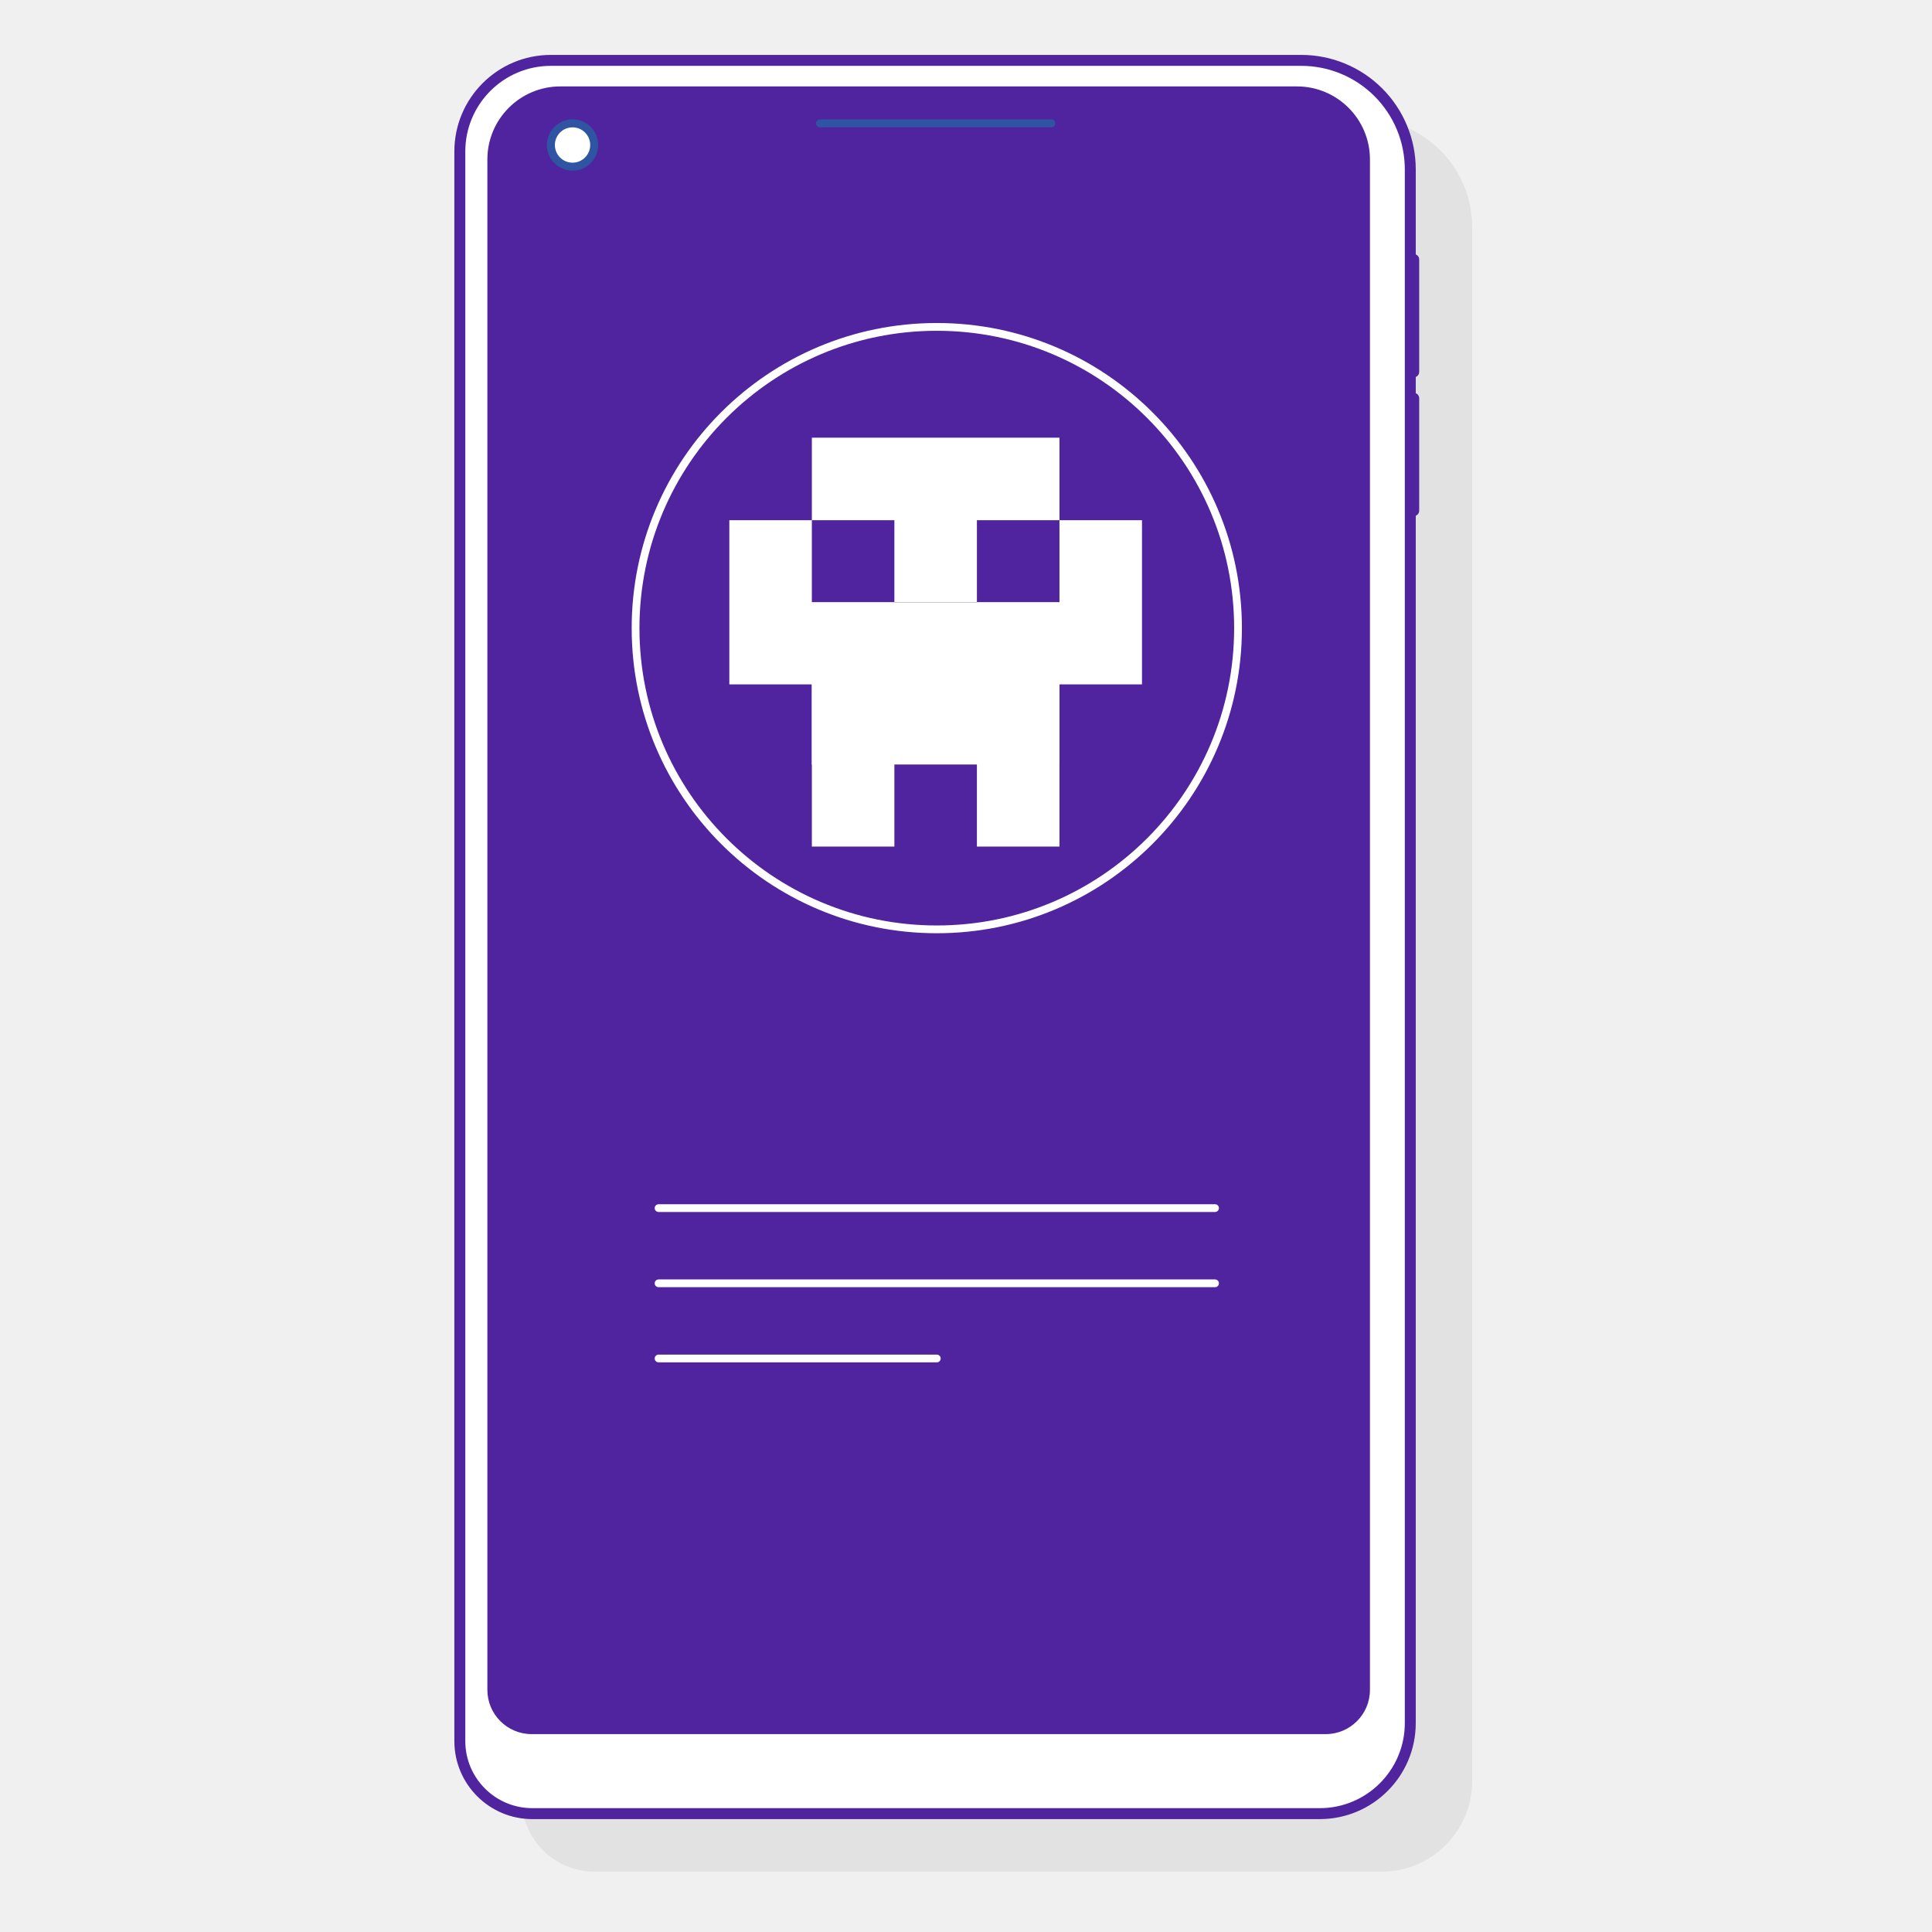
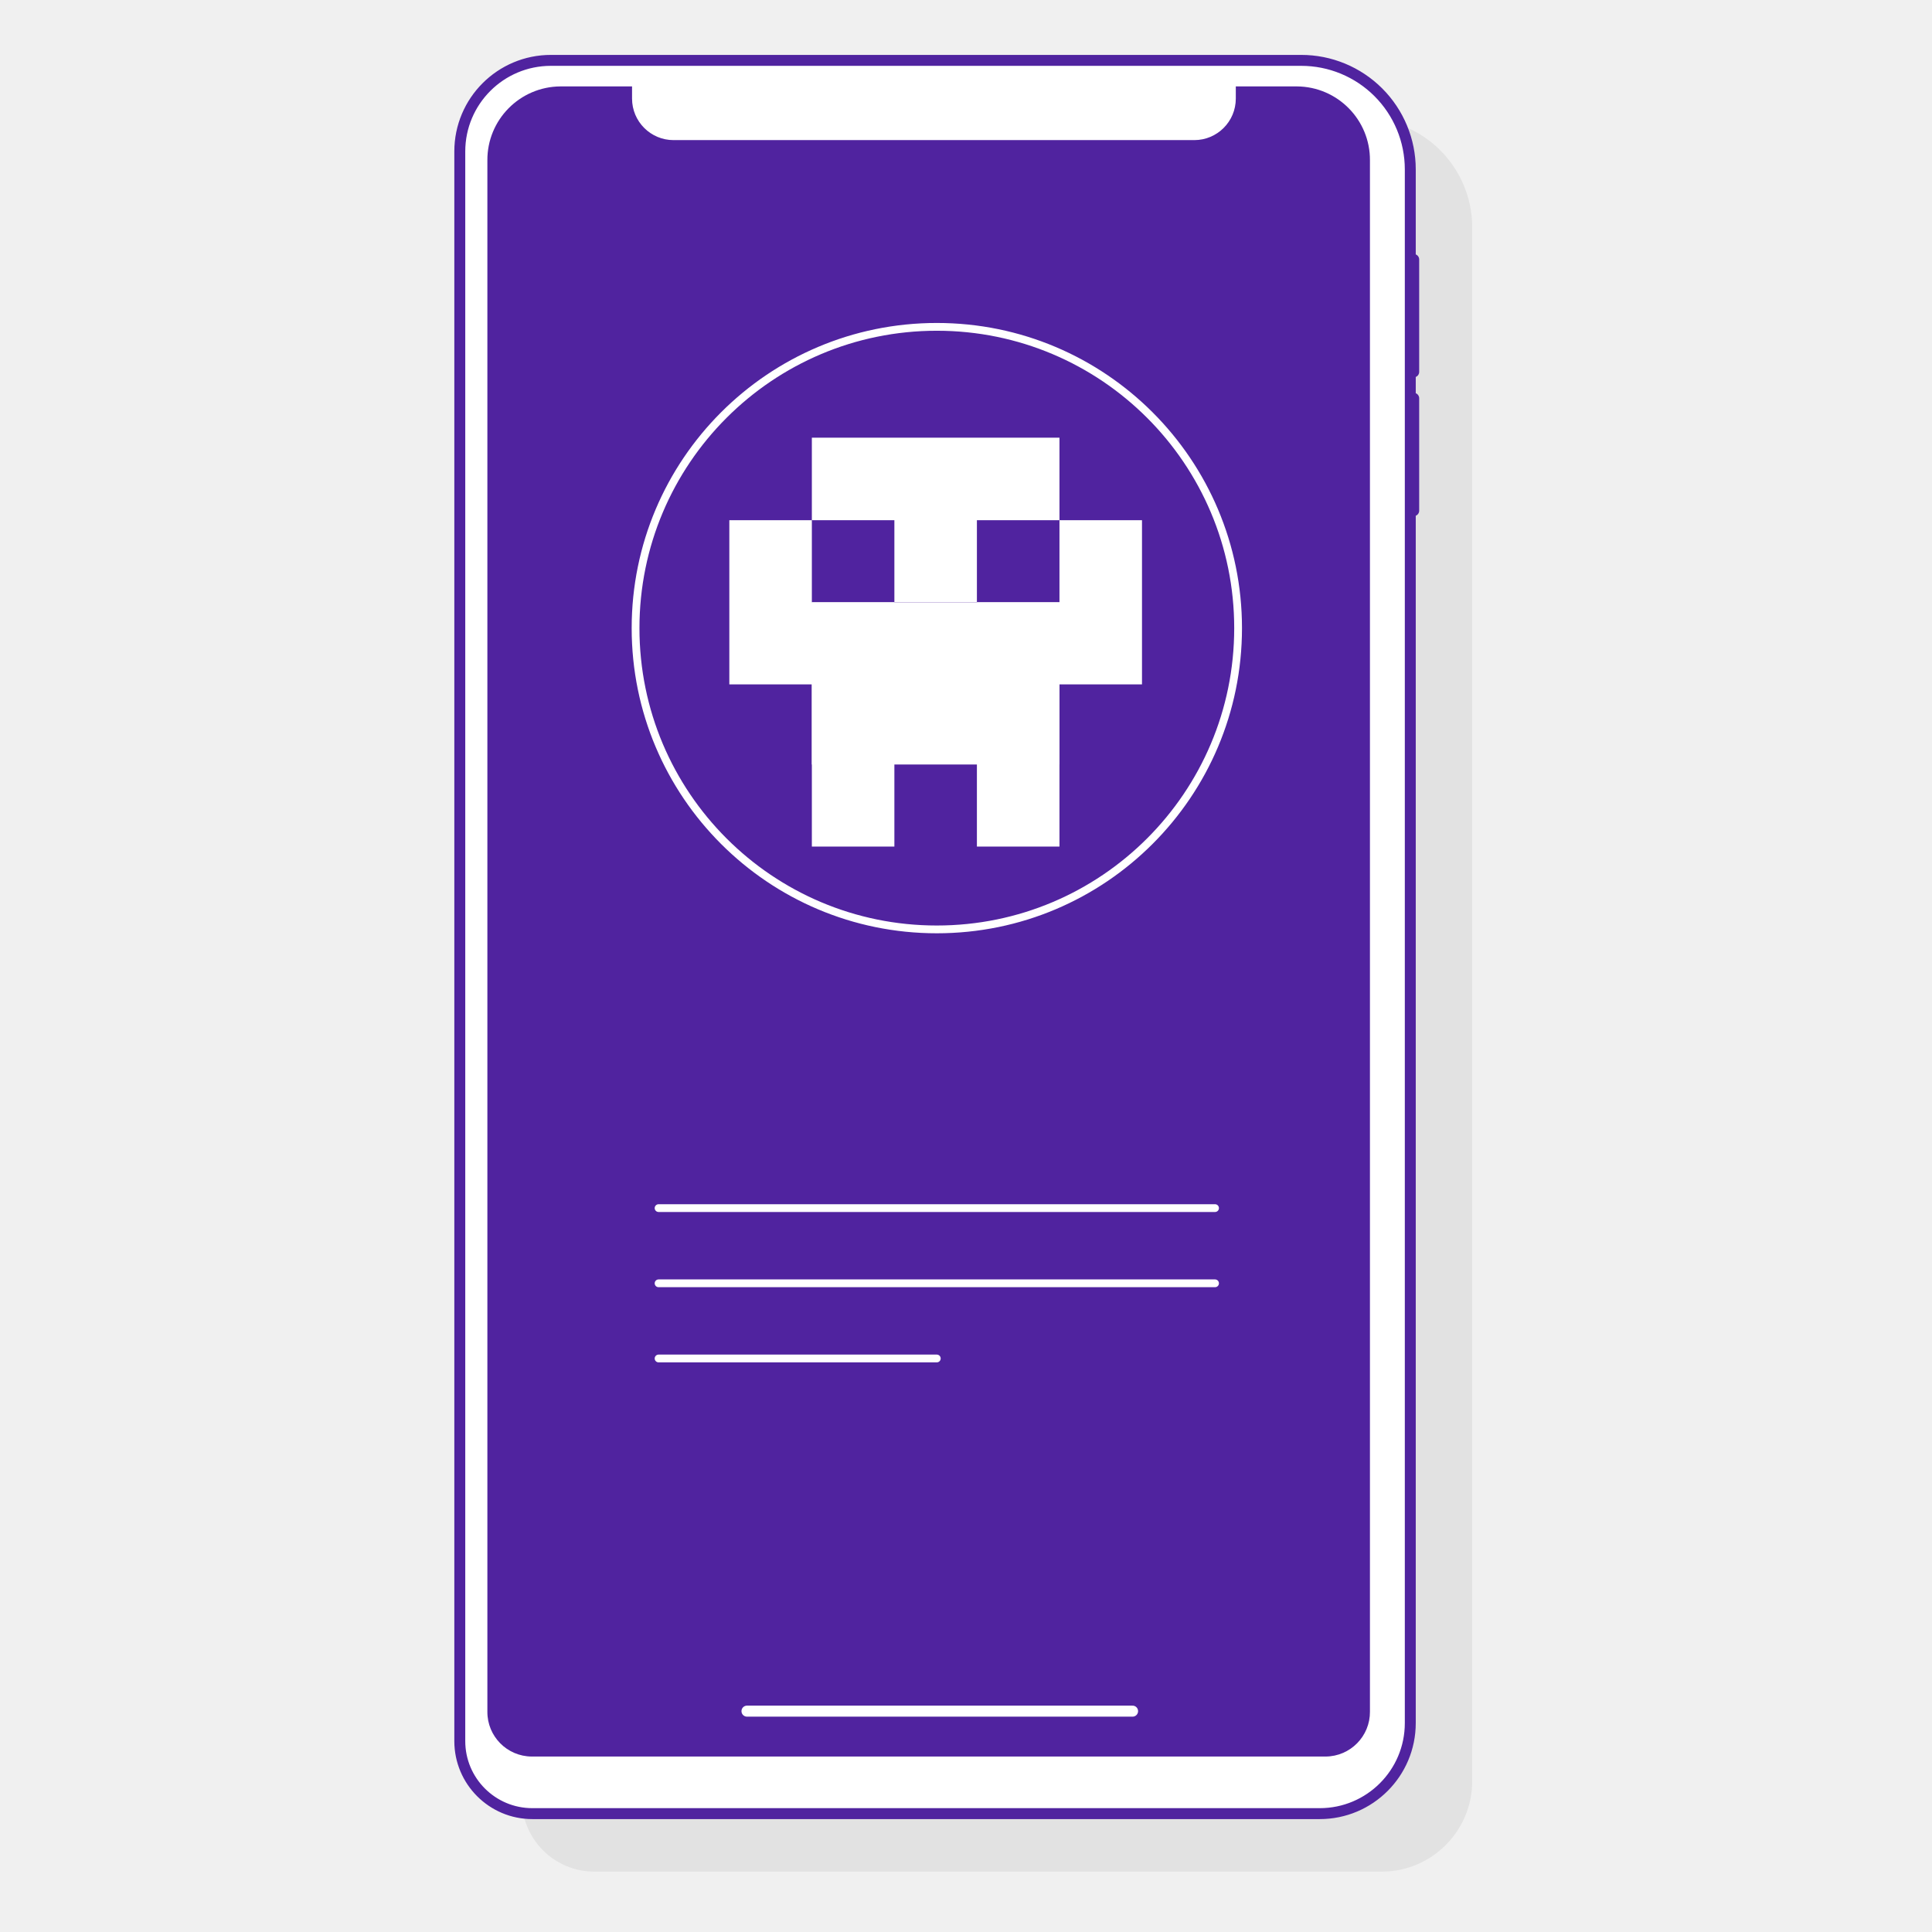
- <svg xmlns="http://www.w3.org/2000/svg" viewBox="0 0 512 512">
+ <svg xmlns="http://www.w3.org/2000/svg" width="512" height="512" viewBox="0 0 512 512">
  <defs>
-     <style>.cls-1,.cls-15,.cls-8{fill:#fff;}.cls-2{opacity:0.06;}.cls-10,.cls-11,.cls-13,.cls-16,.cls-17,.cls-3,.cls-6,.cls-9{fill:none;}.cls-10,.cls-11,.cls-17,.cls-3{stroke:#50239f;}.cls-11,.cls-16,.cls-3,.cls-9{stroke-miterlimit:10;}.cls-3{stroke-width:1.7px;}.cls-4{clip-path:url(#clip-path);}.cls-5{fill:#50239f;}.cls-13,.cls-16,.cls-6,.cls-9{stroke:#fff;}.cls-10,.cls-13,.cls-14,.cls-17,.cls-6,.cls-7{stroke-linecap:round;}.cls-10,.cls-13,.cls-14,.cls-15,.cls-17,.cls-6,.cls-7,.cls-8{stroke-linejoin:round;}.cls-6{stroke-width:1.21px;}.cls-14,.cls-7{fill:#00e8cc;}.cls-14,.cls-15,.cls-7,.cls-8{stroke:#2f54a1;}.cls-7,.cls-8{stroke-width:1.24px;}.cls-9{stroke-width:0.6px;}.cls-10{stroke-width:1.7px;}.cls-11{stroke-width:2.9px;}.cls-12{clip-path:url(#clip-path-2);}.cls-13{stroke-width:2.06px;}.cls-14,.cls-15{stroke-width:2.12px;}.cls-16{stroke-width:1.02px;}.cls-17{stroke-width:2.9px;}</style>
-     <clipPath id="clip-path">
-       <path id="_Clipping_Path_" data-name="&lt;Clipping Path&gt;" class="cls-1" d="M307.46,119.22H192.93a11.35,11.35,0,0,0-11.35,11.35v238a6.88,6.88,0,0,0,6.88,6.88H311.93a6.88,6.88,0,0,0,6.88-6.88v-238A11.35,11.35,0,0,0,307.46,119.22Z" />
-     </clipPath>
-     <clipPath id="clip-path-2">
-       <path id="_Clipping_Path_2" data-name="&lt;Clipping Path&gt;" class="cls-1" d="M343.7,22.9H148.51a19.35,19.35,0,0,0-19.35,19.35V447.83a11.73,11.73,0,0,0,11.73,11.73H351.32a11.73,11.73,0,0,0,11.73-11.73V42.25A19.35,19.35,0,0,0,343.7,22.9Z" />
+     <clipPath id="e1aa7d79-c387-48e9-82aa-a3cf98fcc459">
+       <path d="M343.7,22.9H148.51a19.49,19.49,0,0,0-19.35,19.61v411.1a11.81,11.81,0,0,0,11.73,11.89H351.32a11.81,11.81,0,0,0,11.73-11.89V42.51A19.48,19.48,0,0,0,343.7,22.9Z" style="fill:#fff" />
    </clipPath>
  </defs>
-   <g id="Layer_11" data-name="Layer 11">
-     <path id="_Path_" data-name="&lt;Path&gt;" class="cls-2" d="M317.75,124.19H201.1a14.17,14.17,0,0,0-14.17,14.17V385.55a11.28,11.28,0,0,0,11.28,11.28H320.63a14.06,14.06,0,0,0,14.06-14.06V141.14A17,17,0,0,0,317.75,124.19Z" />
-     <path id="_Clipping_Path_3" data-name="&lt;Clipping Path&gt;" class="cls-1" d="M308.12,115.17H191.47a14.17,14.17,0,0,0-14.17,14.17V376.53a11.28,11.28,0,0,0,11.28,11.28H311a14.06,14.06,0,0,0,14.06-14.06V132.12A17,17,0,0,0,308.12,115.17Z" />
-     <path id="_Clipping_Path_4" data-name="&lt;Clipping Path&gt;" class="cls-3" d="M308.12,115.17H191.47a14.17,14.17,0,0,0-14.17,14.17V376.53a11.28,11.28,0,0,0,11.28,11.28H311a14.06,14.06,0,0,0,14.06-14.06V132.12A17,17,0,0,0,308.12,115.17Z" />
-     <path id="_Clipping_Path_5" data-name="&lt;Clipping Path&gt;" class="cls-1" d="M307.46,119.22H192.93a11.35,11.35,0,0,0-11.35,11.35v238a6.88,6.88,0,0,0,6.88,6.88H311.93a6.88,6.88,0,0,0,6.88-6.88v-238A11.35,11.35,0,0,0,307.46,119.22Z" />
-     <g class="cls-4">
-       <rect class="cls-5" x="170.63" y="104.17" width="167.65" height="277.08" />
+   <g id="b38f90ed-00bf-4912-8600-5ffb5c400277" data-name="1">
+     <path d="M361.23,31.37H162.43a24.14,24.14,0,0,0-24.14,24.14V476.78A19.21,19.21,0,0,0,157.51,496H366.15a24,24,0,0,0,24-24V60.26A28.89,28.89,0,0,0,361.23,31.37Z" style="opacity:0.06" />
+     <path d="M344.82,16H146a24.14,24.14,0,0,0-24.15,24.14V461.41a19.22,19.22,0,0,0,19.22,19.22H349.74a24,24,0,0,0,24-24V44.89A28.89,28.89,0,0,0,344.82,16Z" style="fill:#fff" />
+     <path d="M344.82,16H146a24.14,24.14,0,0,0-24.15,24.14V461.41a19.22,19.22,0,0,0,19.22,19.22H349.74a24,24,0,0,0,24-24V44.89A28.89,28.89,0,0,0,344.82,16Z" style="fill:none;stroke:#50239f;stroke-miterlimit:10;stroke-width:2.898px" />
+     <path d="M343.7,22.9H148.51a19.49,19.49,0,0,0-19.35,19.61v411.1a11.81,11.81,0,0,0,11.73,11.89H351.32a11.81,11.81,0,0,0,11.73-11.89V42.51A19.48,19.48,0,0,0,343.7,22.9Z" style="fill:#fff" />
+     <g style="clip-path:url(#e1aa7d79-c387-48e9-82aa-a3cf98fcc459)">
+       <rect x="110.51" y="-3.1" width="285.71" height="478.63" style="fill:#50239f" />
    </g>
-     <path id="_Path_2" data-name="&lt;Path&gt;" class="cls-6" d="M204.62,203.46a46.85,46.85,0,1,1,46.85,46.85,46.85,46.85,0,0,1-46.85-46.85" />
-     <polygon class="cls-1" points="232.03 173.85 232.03 186.68 244.86 186.68 244.86 199.44 257.7 199.44 257.7 186.68 270.53 186.68 270.53 173.85 232.03 173.85" />
-     <polygon class="cls-1" points="219.19 212.21 232.03 212.21 232.03 237.43 244.86 237.43 244.86 199.44 232.03 199.44 232.03 186.68 219.19 186.68 219.19 212.21" />
-     <polygon class="cls-1" points="270.53 186.68 270.53 199.44 257.7 199.44 257.7 237.43 270.53 237.43 270.53 212.21 283.37 212.21 283.37 186.68 270.53 186.68" />
-     <rect class="cls-1" x="232.03" y="199.44" width="38.51" height="25.22" />
-     <line class="cls-7" x1="233.29" y1="124.97" x2="269.27" y2="124.97" />
-     <line class="cls-6" x1="208.19" y1="293.65" x2="294.73" y2="293.65" />
-     <line class="cls-6" x1="208.19" y1="305.34" x2="294.73" y2="305.34" />
-     <line class="cls-6" x1="208.19" y1="317.03" x2="251.46" y2="317.03" />
-     <circle class="cls-8" cx="194.81" cy="128.33" r="3.37" />
-     <line class="cls-9" x1="259.5" y1="381.25" x2="243.05" y2="381.25" />
-     <line class="cls-10" x1="325.62" y1="146.14" x2="325.62" y2="163.61" />
-     <line class="cls-10" x1="325.62" y1="167.72" x2="325.62" y2="185.19" />
-     <path id="_Path_3" data-name="&lt;Path&gt;" class="cls-2" d="M361.23,31.37H162.43a24.14,24.14,0,0,0-24.14,24.14V476.78A19.22,19.22,0,0,0,157.51,496H366.15a24,24,0,0,0,24-24V60.26A28.89,28.89,0,0,0,361.23,31.37Z" />
-     <path id="_Clipping_Path_6" data-name="&lt;Clipping Path&gt;" class="cls-1" d="M344.82,16H146a24.14,24.14,0,0,0-24.14,24.14V461.41a19.22,19.22,0,0,0,19.22,19.22H349.74a24,24,0,0,0,24-24V44.89A28.89,28.89,0,0,0,344.82,16Z" />
-     <path id="_Clipping_Path_7" data-name="&lt;Clipping Path&gt;" class="cls-11" d="M344.82,16H146a24.14,24.14,0,0,0-24.14,24.14V461.41a19.22,19.22,0,0,0,19.22,19.22H349.74a24,24,0,0,0,24-24V44.89A28.89,28.89,0,0,0,344.82,16Z" />
-     <path id="_Clipping_Path_8" data-name="&lt;Clipping Path&gt;" class="cls-1" d="M343.7,22.9H148.51a19.35,19.35,0,0,0-19.35,19.35V447.83a11.73,11.73,0,0,0,11.73,11.73H351.32a11.73,11.73,0,0,0,11.73-11.73V42.25A19.35,19.35,0,0,0,343.7,22.9Z" />
-     <g class="cls-12">
-       <rect class="cls-5" x="110.51" y="-2.75" width="285.71" height="472.2" />
-     </g>
-     <path id="_Path_4" data-name="&lt;Path&gt;" class="cls-13" d="M168.43,166.46a79.83,79.83,0,1,1,79.83,79.83,79.84,79.84,0,0,1-79.83-79.83" />
-     <polygon class="cls-1" points="215.15 115.99 215.15 137.86 237.02 137.86 237.02 159.6 258.89 159.6 258.89 137.86 280.77 137.86 280.77 115.99 215.15 115.99" />
-     <polygon class="cls-1" points="193.28 181.37 215.15 181.37 215.15 224.35 237.02 224.35 237.02 159.62 215.15 159.62 215.15 137.86 193.28 137.86 193.28 181.37" />
-     <polygon class="cls-1" points="280.77 137.86 280.77 159.62 258.89 159.62 258.89 224.35 280.77 224.35 280.77 181.37 302.64 181.37 302.64 137.86 280.77 137.86" />
-     <rect class="cls-1" x="215.15" y="159.62" width="65.62" height="42.98" />
-     <line class="cls-14" x1="217.3" y1="32.69" x2="278.61" y2="32.69" />
-     <line class="cls-13" x1="174.53" y1="320.16" x2="322" y2="320.16" />
-     <line class="cls-13" x1="174.53" y1="340.09" x2="322" y2="340.09" />
-     <line class="cls-13" x1="174.53" y1="360.01" x2="248.26" y2="360.01" />
-     <circle class="cls-15" cx="151.73" cy="38.43" r="5.74" />
-     <line class="cls-16" x1="261.97" y1="469.45" x2="233.93" y2="469.45" />
-     <line class="cls-17" x1="374.65" y1="68.77" x2="374.65" y2="98.55" />
-     <line class="cls-17" x1="374.65" y1="105.55" x2="374.65" y2="135.33" />
+     <line x1="197.96" y1="453.47" x2="300.14" y2="453.47" style="fill:#00e8cc;stroke:#fff;stroke-linecap:round;stroke-linejoin:round;stroke-width:2.922px" />
+     <path d="M167.5,21.88h160a0,0,0,0,1,0,0v4.25a11,11,0,0,1-11,11h-138a11,11,0,0,1-11-11V21.88A0,0,0,0,1,167.5,21.88Z" style="fill:#fff" />
+     <path d="M168.43,166.46a79.84,79.84,0,1,1,79.83,79.84,79.83,79.83,0,0,1-79.83-79.84" style="fill:none;stroke:#fff;stroke-linecap:round;stroke-linejoin:round;stroke-width:2.061px" />
+     <polygon points="215.15 115.99 215.15 137.86 237.02 137.86 237.02 159.6 258.89 159.6 258.89 137.86 280.77 137.86 280.77 115.99 215.15 115.99" style="fill:#fff" />
+     <polygon points="193.28 181.37 215.15 181.37 215.15 224.35 237.02 224.35 237.02 159.62 215.15 159.62 215.15 137.86 193.28 137.86 193.28 181.37" style="fill:#fff" />
+     <polygon points="280.77 137.86 280.77 159.62 258.89 159.62 258.89 224.35 280.77 224.35 280.77 181.37 302.64 181.37 302.64 137.86 280.77 137.86" style="fill:#fff" />
+     <rect x="215.15" y="159.62" width="65.62" height="42.98" style="fill:#fff" />
+     <line x1="174.53" y1="320.16" x2="322" y2="320.16" style="fill:none;stroke:#fff;stroke-linecap:round;stroke-linejoin:round;stroke-width:2.061px" />
+     <line x1="174.53" y1="340.09" x2="322" y2="340.09" style="fill:none;stroke:#fff;stroke-linecap:round;stroke-linejoin:round;stroke-width:2.061px" />
+     <line x1="174.53" y1="360.01" x2="248.26" y2="360.01" style="fill:none;stroke:#fff;stroke-linecap:round;stroke-linejoin:round;stroke-width:2.061px" />
+     <line x1="261.97" y1="469.45" x2="233.93" y2="469.45" style="fill:none;stroke:#fff;stroke-miterlimit:10;stroke-width:1.023px" />
+     <line x1="374.65" y1="68.77" x2="374.65" y2="98.55" style="fill:none;stroke:#50239f;stroke-linecap:round;stroke-linejoin:round;stroke-width:2.898px" />
+     <line x1="374.65" y1="105.55" x2="374.65" y2="135.33" style="fill:none;stroke:#50239f;stroke-linecap:round;stroke-linejoin:round;stroke-width:2.898px" />
  </g>
</svg>
